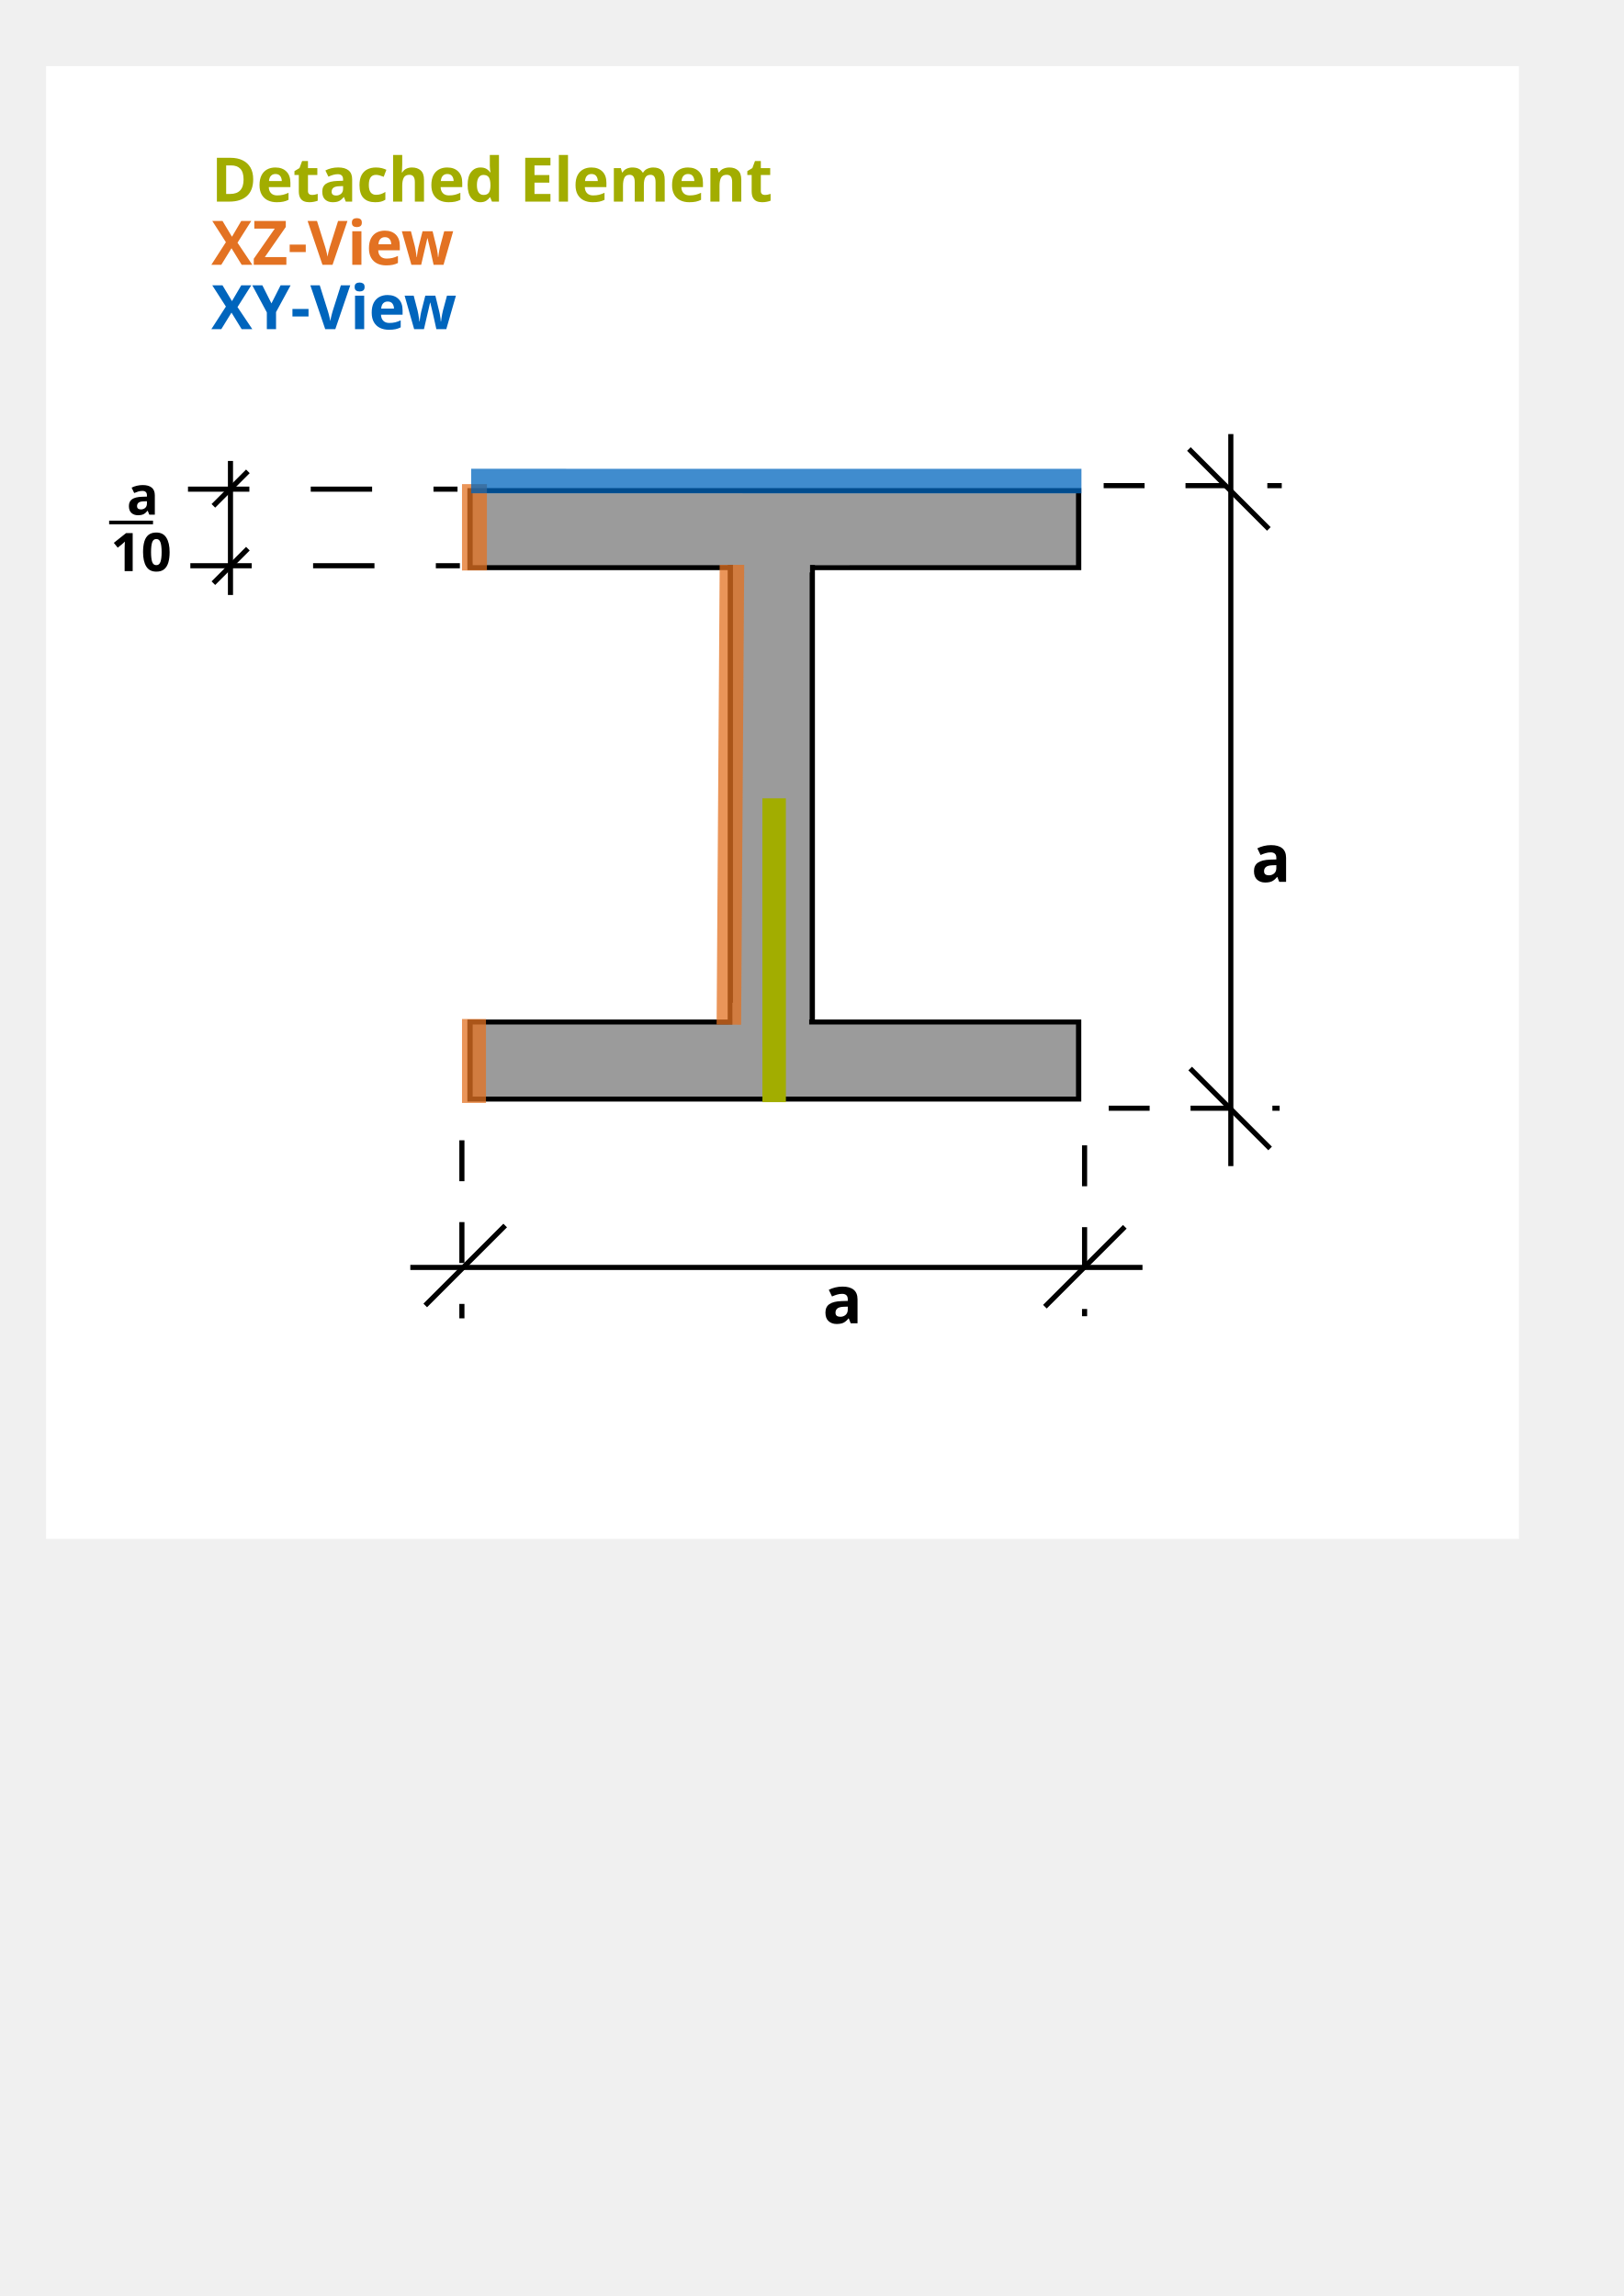
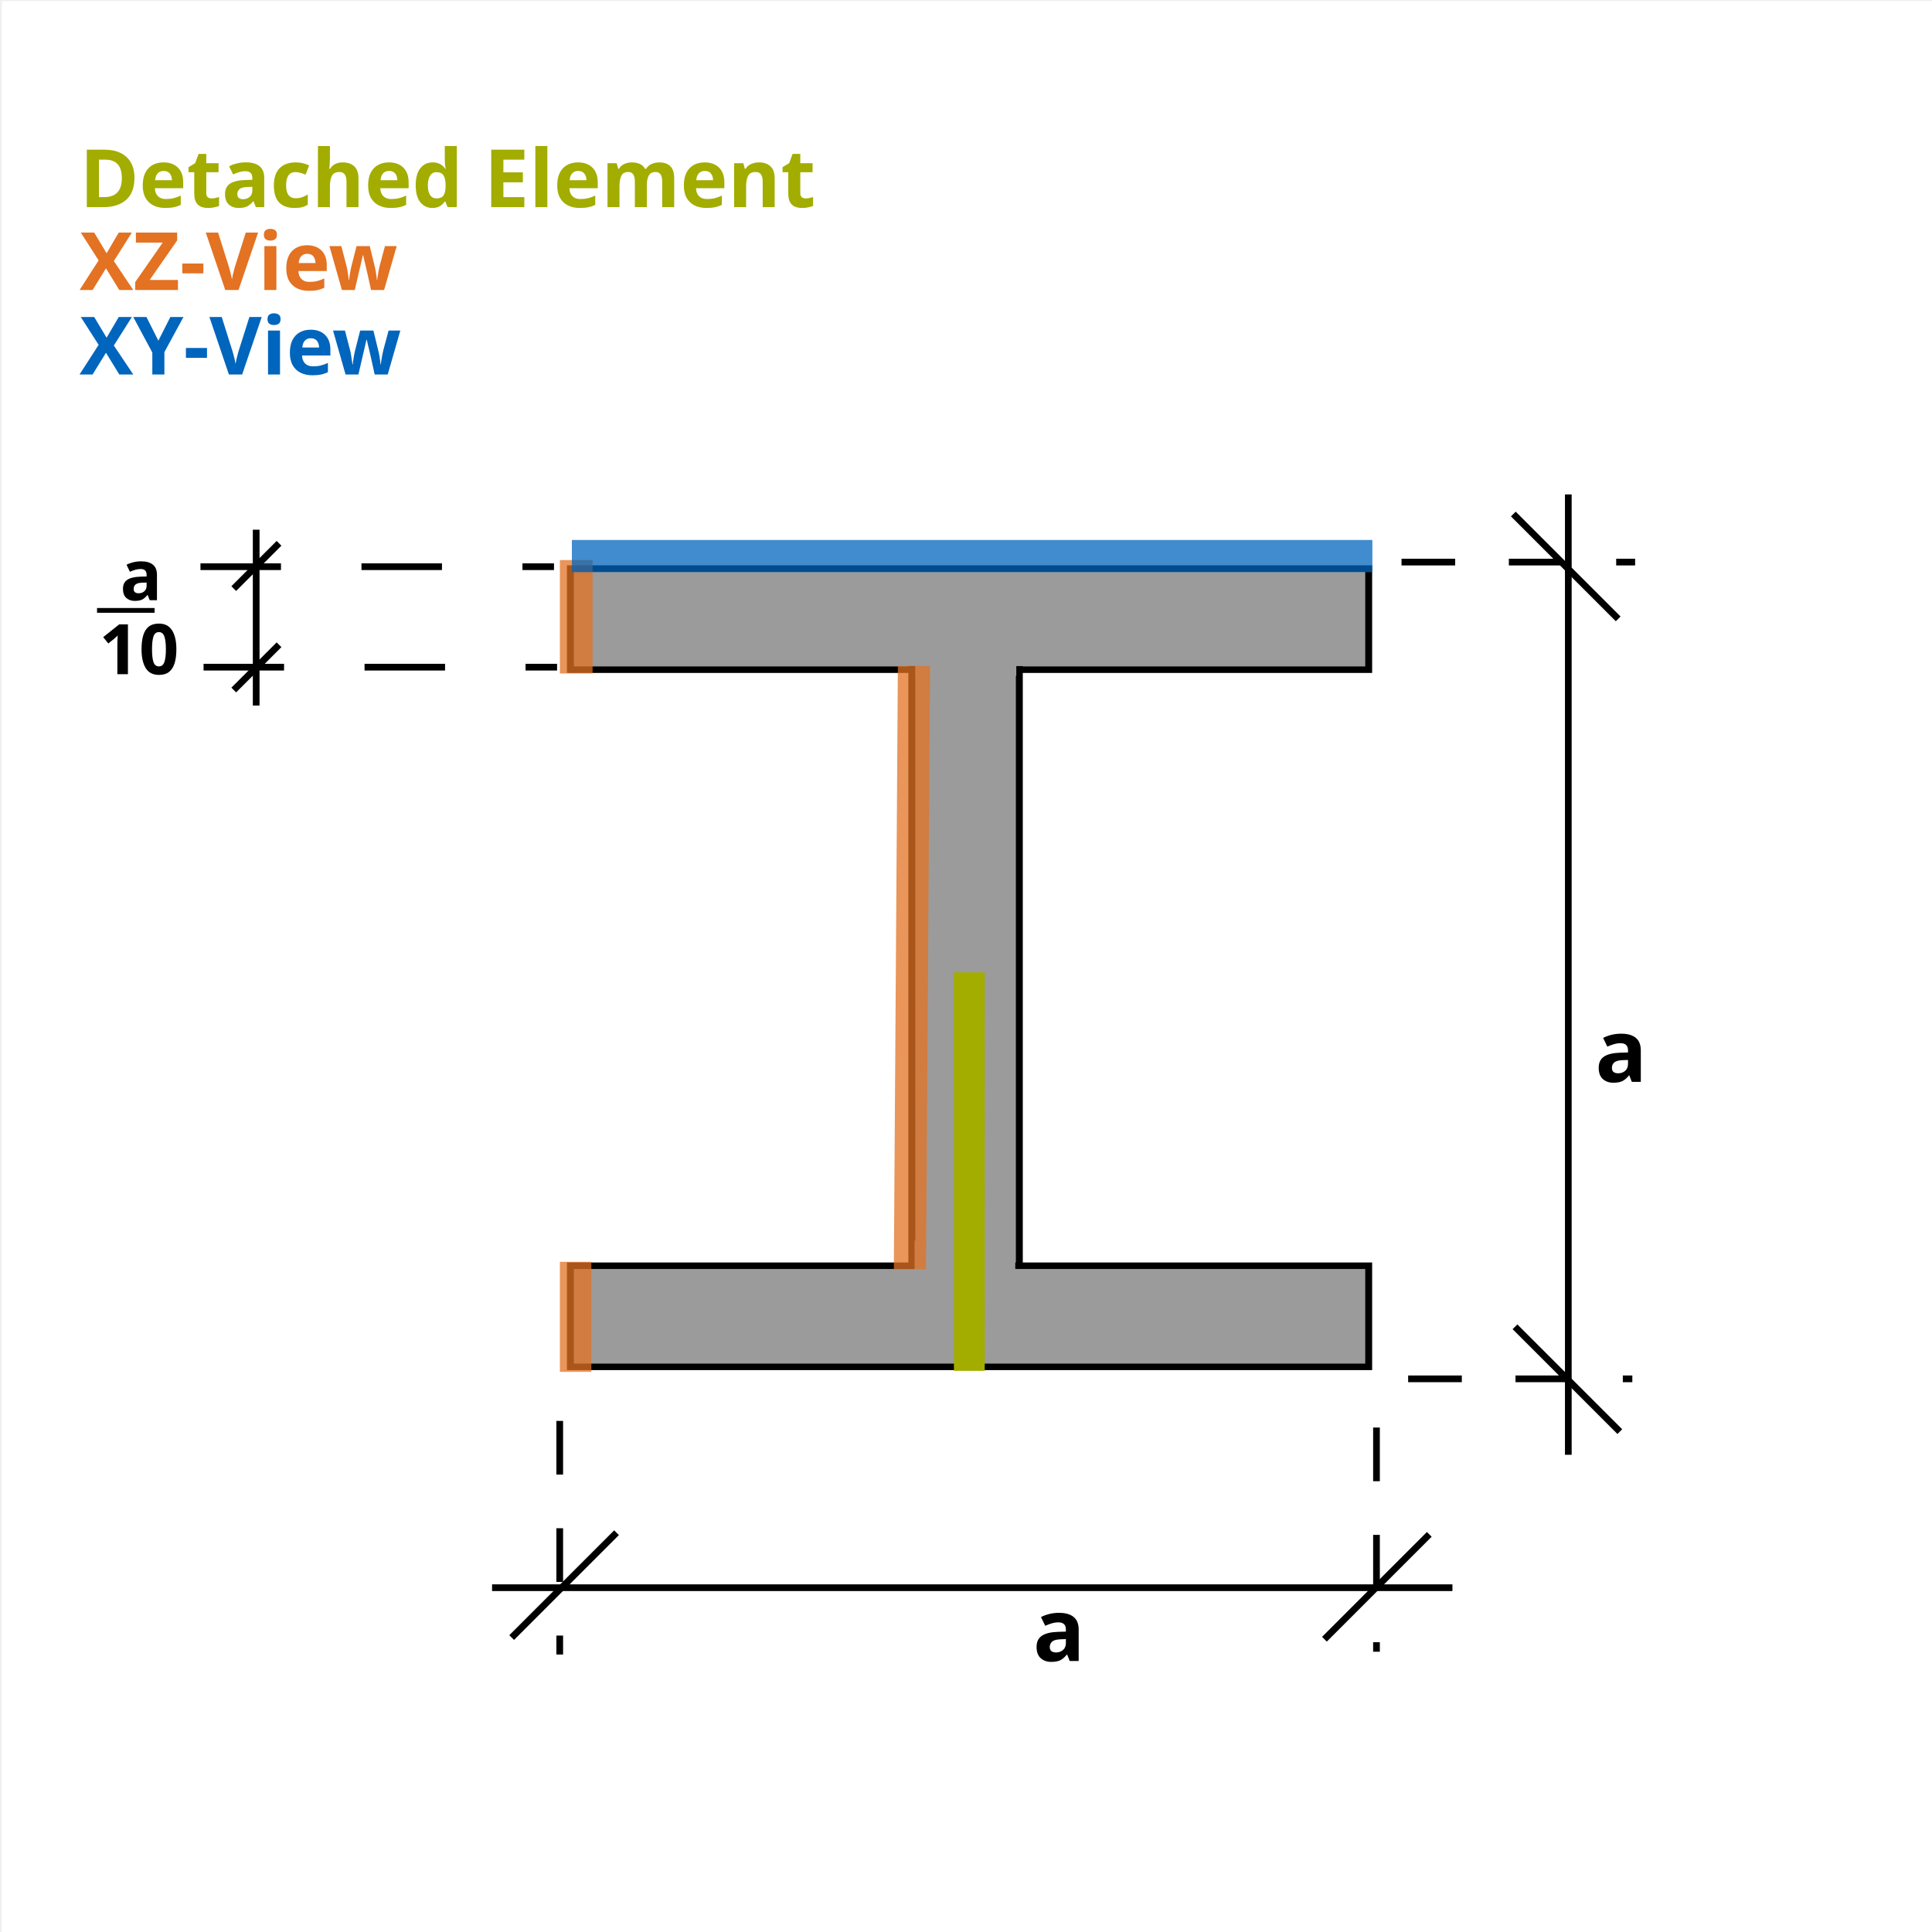
- <svg xmlns="http://www.w3.org/2000/svg" width="210mm" height="297mm" id="svg2" version="1.1">
+ <svg xmlns="http://www.w3.org/2000/svg" width="190.5mm" height="190.5mm" id="svg2" version="1.1">
  <defs id="defs4" />
-   <g id="layer1">
-     <g id="g3036" transform="translate(-1.473822,-2.236912)">
+   <g id="layer1" transform="translate(0,-402.5197)">
+     <g id="g3036" transform="translate(-23.29142,368.3636)">
      <g id="g3014">
        <g id="g3011">
          <rect y="34.599" x="23.974" height="720" width="720" id="rect5295" style="fill:#ffffff;fill-opacity:1;stroke:none" />
        </g>
      </g>
    </g>
-     <text xml:space="preserve" style="font-style:normal;font-variant:normal;font-weight:bold;font-stretch:normal;line-height:0%;font-family:sans-serif;-inkscape-font-specification:'Sans Bold';text-align:start;letter-spacing:0px;word-spacing:0px;writing-mode:lr-tb;text-anchor:start;fill:#0065bd;fill-opacity:1;stroke:none" x="103.317" y="160.924" id="text3900-4">
-       <tspan x="103.317" y="160.924" id="tspan3904-6" style="font-size:30px;line-height:1.25;font-family:sans-serif">XY-View</tspan>
+     <text xml:space="preserve" style="font-style:normal;font-variant:normal;font-weight:bold;font-stretch:normal;line-height:0%;font-family:sans-serif;-inkscape-font-specification:'Sans Bold';text-align:start;letter-spacing:0px;word-spacing:0px;writing-mode:lr-tb;text-anchor:start;fill:#0065bd;fill-opacity:1;stroke:none" x="29.648" y="542.08" id="text3900-4">
+       <tspan x="29.648" y="542.08" id="tspan3904-6" style="font-size:30px;line-height:1.25;font-family:sans-serif">XY-View</tspan>
    </text>
-     <text xml:space="preserve" style="font-style:normal;font-variant:normal;font-weight:bold;font-stretch:normal;line-height:0%;font-family:sans-serif;-inkscape-font-specification:'Sans Bold';text-align:start;letter-spacing:0px;word-spacing:0px;writing-mode:lr-tb;text-anchor:start;fill:#a2ad00;fill-opacity:1;stroke:none" x="103.317" y="98.569" id="text3900-4-6">
-       <tspan x="103.317" y="98.569" id="tspan3904-6-1" style="font-size:30px;line-height:1.25;font-family:sans-serif">Detached Element</tspan>
+     <text xml:space="preserve" style="font-style:normal;font-variant:normal;font-weight:bold;font-stretch:normal;line-height:0%;font-family:sans-serif;-inkscape-font-specification:'Sans Bold';text-align:start;letter-spacing:0px;word-spacing:0px;writing-mode:lr-tb;text-anchor:start;fill:#a2ad00;fill-opacity:1;stroke:none" x="29.649" y="479.725" id="text3900-4-6">
+       <tspan x="29.649" y="479.725" id="tspan3904-6-1" style="font-size:30px;line-height:1.25;font-family:sans-serif">Detached Element</tspan>
    </text>
-     <text xml:space="preserve" style="font-style:normal;font-variant:normal;font-weight:bold;font-stretch:normal;line-height:0%;font-family:sans-serif;-inkscape-font-specification:'Sans Bold';text-align:start;letter-spacing:0px;word-spacing:0px;writing-mode:lr-tb;text-anchor:start;fill:#e37222;fill-opacity:1;stroke:none" x="103.317" y="129.451" id="text3900-1">
-       <tspan x="103.317" y="129.451" id="tspan3904-4" style="font-size:30px;line-height:1.25;font-family:sans-serif">XZ-View</tspan>
+     <text xml:space="preserve" style="font-style:normal;font-variant:normal;font-weight:bold;font-stretch:normal;line-height:0%;font-family:sans-serif;-inkscape-font-specification:'Sans Bold';text-align:start;letter-spacing:0px;word-spacing:0px;writing-mode:lr-tb;text-anchor:start;fill:#e37222;fill-opacity:1;stroke:none" x="29.648" y="510.607" id="text3900-1">
+       <tspan x="29.648" y="510.607" id="tspan3904-4" style="font-size:30px;line-height:1.25;font-family:sans-serif">XZ-View</tspan>
    </text>
-     <g id="g3764" transform="matrix(1.001733,0,0,0.9421359,1.07036,28.96766)" style="fill:#9b9b9b;fill-opacity:1;stroke:#000000;stroke-width:2.573;stroke-miterlimit:4;stroke-opacity:1;stroke-dasharray:none">
-       <g style="fill:#9b9b9b;fill-opacity:1;stroke:#000000;stroke-width:2.573;stroke-miterlimit:4;stroke-opacity:1;stroke-dasharray:none" id="g2990">
-         <g style="fill:#9b9b9b;fill-opacity:1;stroke:#000000;stroke-width:2.573;stroke-miterlimit:4;stroke-opacity:1;stroke-dasharray:none" id="g2985">
-           <rect y="223.829" x="228.294" height="40" width="296.985" id="rect3769" style="fill:#9b9b9b;fill-opacity:1;fill-rule:nonzero;stroke:#000000;stroke-width:2.573;stroke-linecap:butt;stroke-linejoin:miter;stroke-miterlimit:4;stroke-opacity:1;stroke-dasharray:none;stroke-dashoffset:21.996" />
-           <rect y="260.4" x="355.307" height="242.437" width="40" id="rect3773" style="fill:#9b9b9b;fill-opacity:1;fill-rule:nonzero;stroke:#000000;stroke-width:2.573;stroke-linecap:butt;stroke-linejoin:miter;stroke-miterlimit:4;stroke-opacity:1;stroke-dasharray:none;stroke-dashoffset:21.996" />
-           <rect y="499.601" x="228.294" height="40" width="296.985" id="rect3769-3" style="fill:#9b9b9b;fill-opacity:1;fill-rule:nonzero;stroke:#000000;stroke-width:2.573;stroke-linecap:butt;stroke-linejoin:miter;stroke-miterlimit:4;stroke-opacity:1;stroke-dasharray:none;stroke-dashoffset:21.996" />
+     <g id="g3764" transform="matrix(1.001733,0,0,0.9421359,-16.11714,403.5301)" style="fill:#9b9b9b;fill-opacity:1;stroke:#000000;stroke-width:2.573;stroke-miterlimit:4;stroke-dasharray:none;stroke-opacity:1">
+       <g style="fill:#9b9b9b;fill-opacity:1;stroke:#000000;stroke-width:2.573;stroke-miterlimit:4;stroke-dasharray:none;stroke-opacity:1" id="g2990">
+         <g style="fill:#9b9b9b;fill-opacity:1;stroke:#000000;stroke-width:2.573;stroke-miterlimit:4;stroke-dasharray:none;stroke-opacity:1" id="g2985">
+           <rect y="223.829" x="228.294" height="40" width="296.985" id="rect3769" style="fill:#9b9b9b;fill-opacity:1;fill-rule:nonzero;stroke:#000000;stroke-width:2.573;stroke-linecap:butt;stroke-linejoin:miter;stroke-miterlimit:4;stroke-dasharray:none;stroke-dashoffset:21.996;stroke-opacity:1" />
+           <rect y="260.4" x="355.307" height="242.437" width="40" id="rect3773" style="fill:#9b9b9b;fill-opacity:1;fill-rule:nonzero;stroke:#000000;stroke-width:2.573;stroke-linecap:butt;stroke-linejoin:miter;stroke-miterlimit:4;stroke-dasharray:none;stroke-dashoffset:21.996;stroke-opacity:1" />
+           <rect y="499.601" x="228.294" height="40" width="296.985" id="rect3769-3" style="fill:#9b9b9b;fill-opacity:1;fill-rule:nonzero;stroke:#000000;stroke-width:2.573;stroke-linecap:butt;stroke-linejoin:miter;stroke-miterlimit:4;stroke-dasharray:none;stroke-dashoffset:21.996;stroke-opacity:1" />
        </g>
      </g>
    </g>
-     <rect style="fill:#9b9b9b;fill-opacity:1;fill-rule:nonzero;stroke:none" id="rect3771" width="37.532" height="14.986" x="358.017" y="490.257" />
-     <rect style="fill:#9b9b9b;fill-opacity:1;fill-rule:nonzero;stroke:none" id="rect3771-5" width="37.532" height="14.986" x="358.396" y="264.869" />
-     <path id="path3021-3-8" d="m 356.283,500.959 c 1.488,-222.118 1.509,-225.246 1.509,-225.246" style="fill:none;stroke:#e37222;stroke-width:11.981;stroke-linecap:butt;stroke-linejoin:miter;stroke-miterlimit:4;stroke-opacity:1;stroke-dasharray:none;opacity:0.75" />
-     <rect style="fill:#9b9b9b;fill-opacity:1;fill-rule:nonzero;stroke:none" id="rect3777" width="7.495" height="9.962" x="387.597" y="488.806" />
-     <rect style="fill:#9b9b9b;fill-opacity:1;fill-rule:nonzero;stroke:none" id="rect3771-5-4" width="37.913" height="14.986" x="348.39" y="261.167" />
-     <rect style="fill:#9b9b9b;fill-opacity:1;fill-rule:nonzero;stroke:none" id="rect3771-5-4-9" width="37.913" height="14.986" x="377.4" y="261.2" />
-     <path id="path3021" d="m 231.699,539.214 c 0,-40.448 0,-41.018 0,-41.018" style="fill:none;stroke:#e37222;stroke-width:11.717;stroke-linecap:butt;stroke-linejoin:miter;stroke-miterlimit:4;stroke-opacity:1;stroke-dasharray:none;opacity:0.75" />
-     <path id="path3021-8" d="m 231.931,278.933 c 0,-41.66 0,-42.247 0,-42.247" style="fill:none;stroke:#e37222;stroke-width:12.181;stroke-linecap:butt;stroke-linejoin:miter;stroke-miterlimit:4;stroke-opacity:1;stroke-dasharray:none;opacity:0.75" />
-     <path id="path3021-3-8-6" d="m 230.312,235.187 c 294.176,0.01 298.319,0.011 298.319,0.011" style="fill:none;stroke:#0065bd;stroke-width:12;stroke-linecap:butt;stroke-linejoin:miter;stroke-miterlimit:4;stroke-opacity:1;stroke-dasharray:none;opacity:0.75" />
-     <path style="fill:none;stroke:#000000;stroke-width:2.5;stroke-linecap:butt;stroke-linejoin:miter;stroke-miterlimit:4;stroke-opacity:1;stroke-dasharray:none" d="m 112.659,290.89 0,-65.527" id="path3797-3" />
-     <text xml:space="preserve" style="font-style:normal;font-variant:normal;font-weight:bold;font-stretch:normal;line-height:0%;font-family:sans-serif;-inkscape-font-specification:'Sans Bold';text-align:start;letter-spacing:0px;word-spacing:0px;writing-mode:lr-tb;text-anchor:start;fill:#000000;fill-opacity:1;stroke:none" x="55.152" y="251.631" id="text3819-5">
-       <tspan id="tspan3821-4" x="55.152" y="251.631" style="font-size:26.02px;line-height:1.25;font-family:sans-serif"> a</tspan>
+     <rect style="fill:#9b9b9b;fill-opacity:1;fill-rule:nonzero;stroke:none" id="rect3771" width="37.532" height="14.986" x="340.829" y="864.819" />
+     <rect style="fill:#9b9b9b;fill-opacity:1;fill-rule:nonzero;stroke:none" id="rect3771-5" width="37.532" height="14.986" x="341.209" y="639.432" />
+     <path id="path3021-3-8" d="m 339.096,875.521 c 1.488,-222.118 1.509,-225.246 1.509,-225.246" style="opacity:0.75;fill:none;stroke:#e37222;stroke-width:11.981;stroke-linecap:butt;stroke-linejoin:miter;stroke-miterlimit:4;stroke-dasharray:none;stroke-opacity:1" />
+     <rect style="fill:#9b9b9b;fill-opacity:1;fill-rule:nonzero;stroke:none" id="rect3777" width="7.495" height="9.962" x="370.41" y="863.369" />
+     <rect style="fill:#9b9b9b;fill-opacity:1;fill-rule:nonzero;stroke:none" id="rect3771-5-4" width="37.913" height="14.986" x="331.202" y="635.73" />
+     <rect style="fill:#9b9b9b;fill-opacity:1;fill-rule:nonzero;stroke:none" id="rect3771-5-4-9" width="37.913" height="14.986" x="360.212" y="635.763" />
+     <path id="path3021" d="m 214.512,913.776 c 0,-40.448 0,-41.018 0,-41.018" style="opacity:0.75;fill:none;stroke:#e37222;stroke-width:11.717;stroke-linecap:butt;stroke-linejoin:miter;stroke-miterlimit:4;stroke-dasharray:none;stroke-opacity:1" />
+     <path id="path3021-8" d="m 214.744,653.496 c 0,-41.66 0,-42.247 0,-42.247" style="opacity:0.75;fill:none;stroke:#e37222;stroke-width:12.181;stroke-linecap:butt;stroke-linejoin:miter;stroke-miterlimit:4;stroke-dasharray:none;stroke-opacity:1" />
+     <path id="path3021-3-8-6" d="m 213.125,609.749 c 294.176,0.01 298.319,0.011 298.319,0.011" style="opacity:0.75;fill:none;stroke:#0065bd;stroke-width:12;stroke-linecap:butt;stroke-linejoin:miter;stroke-miterlimit:4;stroke-dasharray:none;stroke-opacity:1" />
+     <path style="fill:none;stroke:#000000;stroke-width:2.5;stroke-linecap:butt;stroke-linejoin:miter;stroke-miterlimit:4;stroke-dasharray:none;stroke-opacity:1" d="M 95.472,665.453 V 599.926" id="path3797-3" />
+     <text xml:space="preserve" style="font-style:normal;font-variant:normal;font-weight:bold;font-stretch:normal;line-height:0%;font-family:sans-serif;-inkscape-font-specification:'Sans Bold';text-align:start;letter-spacing:0px;word-spacing:0px;writing-mode:lr-tb;text-anchor:start;fill:#000000;fill-opacity:1;stroke:none" x="37.964" y="626.194" id="text3819-5">
+       <tspan id="tspan3821-4" x="37.964" y="626.194" style="font-size:26.02px;line-height:1.25;font-family:sans-serif"> a</tspan>
    </text>
-     <path style="fill:none;stroke:#000000;stroke-width:2.5;stroke-linecap:butt;stroke-linejoin:miter;stroke-miterlimit:4;stroke-opacity:1;stroke-dasharray:30, 30;stroke-dashoffset:18.25" d="m 223.645,239.148 -142.64,0" id="path3777-4-6-2" />
-     <path style="fill:none;stroke:#000000;stroke-width:2.5;stroke-linecap:butt;stroke-linejoin:miter;stroke-miterlimit:4;stroke-opacity:1;stroke-dasharray:none" d="m 104.303,247.305 c 15.931,-15.931 16.868,-16.868 16.868,-16.868" id="path3799-15-6" />
-     <path style="fill:none;stroke:#000000;stroke-width:2.5;stroke-linecap:butt;stroke-linejoin:miter;stroke-miterlimit:4;stroke-opacity:1;stroke-dasharray:none" d="m 104.304,285.111 c 15.931,-15.931 16.868,-16.868 16.868,-16.868" id="path3799-15-6-4" />
-     <text xml:space="preserve" style="font-style:normal;font-variant:normal;font-weight:bold;font-stretch:normal;line-height:0%;font-family:sans-serif;-inkscape-font-specification:'Sans Bold';text-align:start;letter-spacing:0px;word-spacing:0px;writing-mode:lr-tb;text-anchor:start;fill:#000000;fill-opacity:1;stroke:none" x="28.395" y="355.485" id="text3819-5-6" transform="scale(1.409496,0.7094734)">
-       <tspan id="tspan3821-4-1" x="28.395" y="355.485" style="font-size:36.675px;line-height:1.25;font-family:sans-serif"> _</tspan>
+     <path style="fill:none;stroke:#000000;stroke-width:2.5;stroke-linecap:butt;stroke-linejoin:miter;stroke-miterlimit:4;stroke-dasharray:30, 30;stroke-dashoffset:18.25;stroke-opacity:1" d="M 206.458,613.711 H 63.818" id="path3777-4-6-2" />
+     <path style="fill:none;stroke:#000000;stroke-width:2.5;stroke-linecap:butt;stroke-linejoin:miter;stroke-miterlimit:4;stroke-dasharray:none;stroke-opacity:1" d="M 87.116,621.867 C 103.047,605.936 103.984,604.999 103.984,604.999" id="path3799-15-6" />
+     <path style="fill:none;stroke:#000000;stroke-width:2.5;stroke-linecap:butt;stroke-linejoin:miter;stroke-miterlimit:4;stroke-dasharray:none;stroke-opacity:1" d="m 87.116,659.673 c 15.931,-15.931 16.868,-16.868 16.868,-16.868" id="path3799-15-6-4" />
+     <text xml:space="preserve" style="font-style:normal;font-variant:normal;font-weight:bold;font-stretch:normal;line-height:0%;font-family:sans-serif;-inkscape-font-specification:'Sans Bold';text-align:start;letter-spacing:0px;word-spacing:0px;writing-mode:lr-tb;text-anchor:start;fill:#000000;fill-opacity:1;stroke:none" x="16.201" y="883.43" id="text3819-5-6" transform="scale(1.409496,0.7094734)">
+       <tspan id="tspan3821-4-1" x="16.201" y="883.43" style="font-size:36.675px;line-height:1.25;font-family:sans-serif"> _</tspan>
    </text>
-     <text xml:space="preserve" style="font-style:normal;font-variant:normal;font-weight:bold;font-stretch:normal;line-height:0%;font-family:sans-serif;-inkscape-font-specification:'Sans Bold';text-align:start;letter-spacing:0px;word-spacing:0px;writing-mode:lr-tb;text-anchor:start;fill:#000000;fill-opacity:1;stroke:none" x="54.111" y="279.21" id="text3819-5-4">
-       <tspan id="tspan3821-4-0" x="54.111" y="279.21" style="font-size:26.02px;line-height:1.25;font-family:sans-serif">10</tspan>
+     <text xml:space="preserve" style="font-style:normal;font-variant:normal;font-weight:bold;font-stretch:normal;line-height:0%;font-family:sans-serif;-inkscape-font-specification:'Sans Bold';text-align:start;letter-spacing:0px;word-spacing:0px;writing-mode:lr-tb;text-anchor:start;fill:#000000;fill-opacity:1;stroke:none" x="36.924" y="653.773" id="text3819-5-4">
+       <tspan id="tspan3821-4-0" x="36.924" y="653.773" style="font-size:26.02px;line-height:1.25;font-family:sans-serif">10</tspan>
    </text>
-     <path style="fill:none;stroke:#000000;stroke-width:2.5;stroke-linecap:butt;stroke-linejoin:miter;stroke-miterlimit:4;stroke-opacity:1;stroke-dasharray:30, 30;stroke-dashoffset:18.25" d="m 224.795,276.589 -142.64,0" id="path3777-4-6-2-5" />
-     <flowRoot xml:space="preserve" id="flowRoot3892" style="font-style:normal;font-weight:normal;line-height:0.01%;font-family:sans-serif;letter-spacing:0px;word-spacing:0px;fill:none;fill-opacity:1;stroke:none;stroke-width:1px;stroke-linecap:butt;stroke-linejoin:miter;stroke-opacity:1">
+     <path style="fill:none;stroke:#000000;stroke-width:2.5;stroke-linecap:butt;stroke-linejoin:miter;stroke-miterlimit:4;stroke-dasharray:30, 30;stroke-dashoffset:18.25;stroke-opacity:1" d="M 207.607,651.152 H 64.968" id="path3777-4-6-2-5" />
+     <flowRoot xml:space="preserve" id="flowRoot3892" style="font-style:normal;font-weight:normal;line-height:0.01%;font-family:sans-serif;letter-spacing:0px;word-spacing:0px;fill:none;fill-opacity:1;stroke:none;stroke-width:1px;stroke-linecap:butt;stroke-linejoin:miter;stroke-opacity:1" transform="translate(-48.79102,381.1566)">
      <flowRegion id="flowRegion3894" style="font-family:sans-serif">
        <rect id="rect3896" width="157.584" height="38.386" x="78.792" y="70.494" style="font-family:sans-serif;fill:none" />
      </flowRegion>
      <flowPara id="flowPara3898" style="font-size:22px;line-height:1.25;font-family:sans-serif"> </flowPara>
    </flowRoot>
-     <path style="fill:none;stroke:#000000;stroke-width:2.5;stroke-linecap:butt;stroke-linejoin:miter;stroke-miterlimit:4;stroke-opacity:1;stroke-dasharray:20, 20;stroke-dashoffset:25" d="m 524.493,237.429 102.058,0" id="path3777-4-1" />
-     <path style="fill:none;stroke:#000000;stroke-width:2.5;stroke-linecap:butt;stroke-linejoin:miter;stroke-miterlimit:4;stroke-opacity:1;stroke-dasharray:none" d="m 601.65,212.215 0,357.898" id="path3797-7" />
-     <path style="fill:none;stroke:#000000;stroke-width:2.5;stroke-linecap:butt;stroke-linejoin:miter;stroke-miterlimit:4;stroke-opacity:1;stroke-dasharray:none" d="m 581.159,219.518 c 36.905,36.905 39.076,39.076 39.076,39.076" id="path3799-4" />
-     <path style="fill:none;stroke:#000000;stroke-width:2.5;stroke-linecap:butt;stroke-linejoin:miter;stroke-miterlimit:4;stroke-opacity:1;stroke-dasharray:none" d="m 581.775,522.408 c 36.905,36.905 39.076,39.076 39.076,39.076" id="path3799-9-0" />
-     <text xml:space="preserve" style="font-style:normal;font-variant:normal;font-weight:bold;font-stretch:normal;line-height:0%;font-family:sans-serif;-inkscape-font-specification:'Sans Bold';text-align:start;letter-spacing:0px;word-spacing:0px;writing-mode:lr-tb;text-anchor:start;fill:#000000;fill-opacity:1;stroke:none" x="611.616" y="431.131" id="text3819-9">
-       <tspan id="tspan3821-48" x="611.616" y="431.131" style="font-size:32.236px;line-height:1.25;font-family:sans-serif">a</tspan>
+     <path style="fill:none;stroke:#000000;stroke-width:2.5;stroke-linecap:butt;stroke-linejoin:miter;stroke-miterlimit:4;stroke-dasharray:20, 20;stroke-dashoffset:25;stroke-opacity:1" d="M 507.305,611.992 H 609.363" id="path3777-4-1" />
+     <path style="fill:none;stroke:#000000;stroke-width:2.5;stroke-linecap:butt;stroke-linejoin:miter;stroke-miterlimit:4;stroke-dasharray:none;stroke-opacity:1" d="M 584.463,586.778 V 944.676" id="path3797-7" />
+     <path style="fill:none;stroke:#000000;stroke-width:2.5;stroke-linecap:butt;stroke-linejoin:miter;stroke-miterlimit:4;stroke-dasharray:none;stroke-opacity:1" d="m 563.971,594.081 c 36.905,36.905 39.076,39.076 39.076,39.076" id="path3799-4" />
+     <path style="fill:none;stroke:#000000;stroke-width:2.5;stroke-linecap:butt;stroke-linejoin:miter;stroke-miterlimit:4;stroke-dasharray:none;stroke-opacity:1" d="m 564.588,896.971 c 36.905,36.905 39.076,39.076 39.076,39.076" id="path3799-9-0" />
+     <text xml:space="preserve" style="font-style:normal;font-variant:normal;font-weight:bold;font-stretch:normal;line-height:0%;font-family:sans-serif;-inkscape-font-specification:'Sans Bold';text-align:start;letter-spacing:0px;word-spacing:0px;writing-mode:lr-tb;text-anchor:start;fill:#000000;fill-opacity:1;stroke:none" x="594.429" y="805.694" id="text3819-9">
+       <tspan id="tspan3821-48" x="594.429" y="805.694" style="font-size:32.236px;line-height:1.25;font-family:sans-serif">a</tspan>
    </text>
-     <path style="fill:none;stroke:#000000;stroke-width:2.5;stroke-linecap:butt;stroke-linejoin:miter;stroke-miterlimit:4;stroke-opacity:1;stroke-dasharray:20, 20;stroke-dashoffset:25" d="m 526.966,541.811 98.542,0" id="path3777-4-0-1" />
-     <path style="fill:none;stroke:#000000;stroke-width:2.5;stroke-linecap:butt;stroke-linejoin:miter;stroke-miterlimit:4;stroke-opacity:1;stroke-dasharray:20, 20;stroke-dashoffset:25" d="m 225.782,542.49 0,102.058" id="path3777-4-1-8" />
-     <path style="fill:none;stroke:#000000;stroke-width:2.5;stroke-linecap:butt;stroke-linejoin:miter;stroke-miterlimit:4;stroke-opacity:1;stroke-dasharray:none" d="m 200.569,619.647 357.898,0" id="path3797-7-7" />
-     <path style="fill:none;stroke:#000000;stroke-width:2.5;stroke-linecap:butt;stroke-linejoin:miter;stroke-miterlimit:4;stroke-opacity:1;stroke-dasharray:none" d="m 207.872,638.232 c 36.905,-36.905 39.076,-39.076 39.076,-39.076" id="path3799-4-6" />
-     <path style="fill:none;stroke:#000000;stroke-width:2.5;stroke-linecap:butt;stroke-linejoin:miter;stroke-miterlimit:4;stroke-opacity:1;stroke-dasharray:none" d="m 510.762,638.848 c 36.905,-36.905 39.076,-39.076 39.076,-39.076" id="path3799-9-0-7" />
-     <text xml:space="preserve" style="font-style:normal;font-variant:normal;font-weight:bold;font-stretch:normal;line-height:0%;font-family:sans-serif;-inkscape-font-specification:'Sans Bold';text-align:start;letter-spacing:0px;word-spacing:0px;writing-mode:lr-tb;text-anchor:start;fill:#000000;fill-opacity:1;stroke:none" x="402.131" y="646.967" id="text3819-9-7">
-       <tspan id="tspan3821-48-5" x="402.131" y="646.967" style="font-size:32.236px;line-height:1.25;font-family:sans-serif">a</tspan>
+     <path style="fill:none;stroke:#000000;stroke-width:2.5;stroke-linecap:butt;stroke-linejoin:miter;stroke-miterlimit:4;stroke-dasharray:20, 20;stroke-dashoffset:25;stroke-opacity:1" d="m 509.779,916.373 h 98.542" id="path3777-4-0-1" />
+     <path style="fill:none;stroke:#000000;stroke-width:2.5;stroke-linecap:butt;stroke-linejoin:miter;stroke-miterlimit:4;stroke-dasharray:20, 20;stroke-dashoffset:25;stroke-opacity:1" d="M 208.595,917.052 V 1019.11" id="path3777-4-1-8" />
+     <path style="fill:none;stroke:#000000;stroke-width:2.5;stroke-linecap:butt;stroke-linejoin:miter;stroke-miterlimit:4;stroke-dasharray:none;stroke-opacity:1" d="M 183.381,994.21 H 541.279" id="path3797-7-7" />
+     <path style="fill:none;stroke:#000000;stroke-width:2.5;stroke-linecap:butt;stroke-linejoin:miter;stroke-miterlimit:4;stroke-dasharray:none;stroke-opacity:1" d="M 190.684,1012.794 C 227.589,975.889 229.76,973.718 229.76,973.718" id="path3799-4-6" />
+     <path style="fill:none;stroke:#000000;stroke-width:2.5;stroke-linecap:butt;stroke-linejoin:miter;stroke-miterlimit:4;stroke-dasharray:none;stroke-opacity:1" d="m 493.574,1013.411 c 36.905,-36.905 39.076,-39.076 39.076,-39.076" id="path3799-9-0-7" />
+     <text xml:space="preserve" style="font-style:normal;font-variant:normal;font-weight:bold;font-stretch:normal;line-height:0%;font-family:sans-serif;-inkscape-font-specification:'Sans Bold';text-align:start;letter-spacing:0px;word-spacing:0px;writing-mode:lr-tb;text-anchor:start;fill:#000000;fill-opacity:1;stroke:none" x="384.943" y="1021.529" id="text3819-9-7">
+       <tspan id="tspan3821-48-5" x="384.943" y="1021.529" style="font-size:32.236px;line-height:1.25;font-family:sans-serif">a</tspan>
    </text>
-     <path style="fill:none;stroke:#000000;stroke-width:2.5;stroke-linecap:butt;stroke-linejoin:miter;stroke-miterlimit:4;stroke-opacity:1;stroke-dasharray:20, 20;stroke-dashoffset:25" d="m 530.164,544.963 0,98.542" id="path3777-4-0-1-3" />
-     <path style="fill:none;stroke:#a2ad00;stroke-width:11.479;stroke-linecap:butt;stroke-linejoin:miter;stroke-miterlimit:4;stroke-opacity:1;stroke-dasharray:none" d="M 378.427,538.836 C 378.409,392.379 378.409,390.316 378.409,390.316" id="path3021-3-8-4-1" />
+     <path style="fill:none;stroke:#000000;stroke-width:2.5;stroke-linecap:butt;stroke-linejoin:miter;stroke-miterlimit:4;stroke-dasharray:20, 20;stroke-dashoffset:25;stroke-opacity:1" d="m 512.976,919.526 v 98.542" id="path3777-4-0-1-3" />
+     <path style="fill:none;stroke:#a2ad00;stroke-width:11.479;stroke-linecap:butt;stroke-linejoin:miter;stroke-miterlimit:4;stroke-dasharray:none;stroke-opacity:1" d="M 361.24,913.399 C 361.221,766.941 361.221,764.878 361.221,764.878" id="path3021-3-8-4-1" />
  </g>
</svg>
